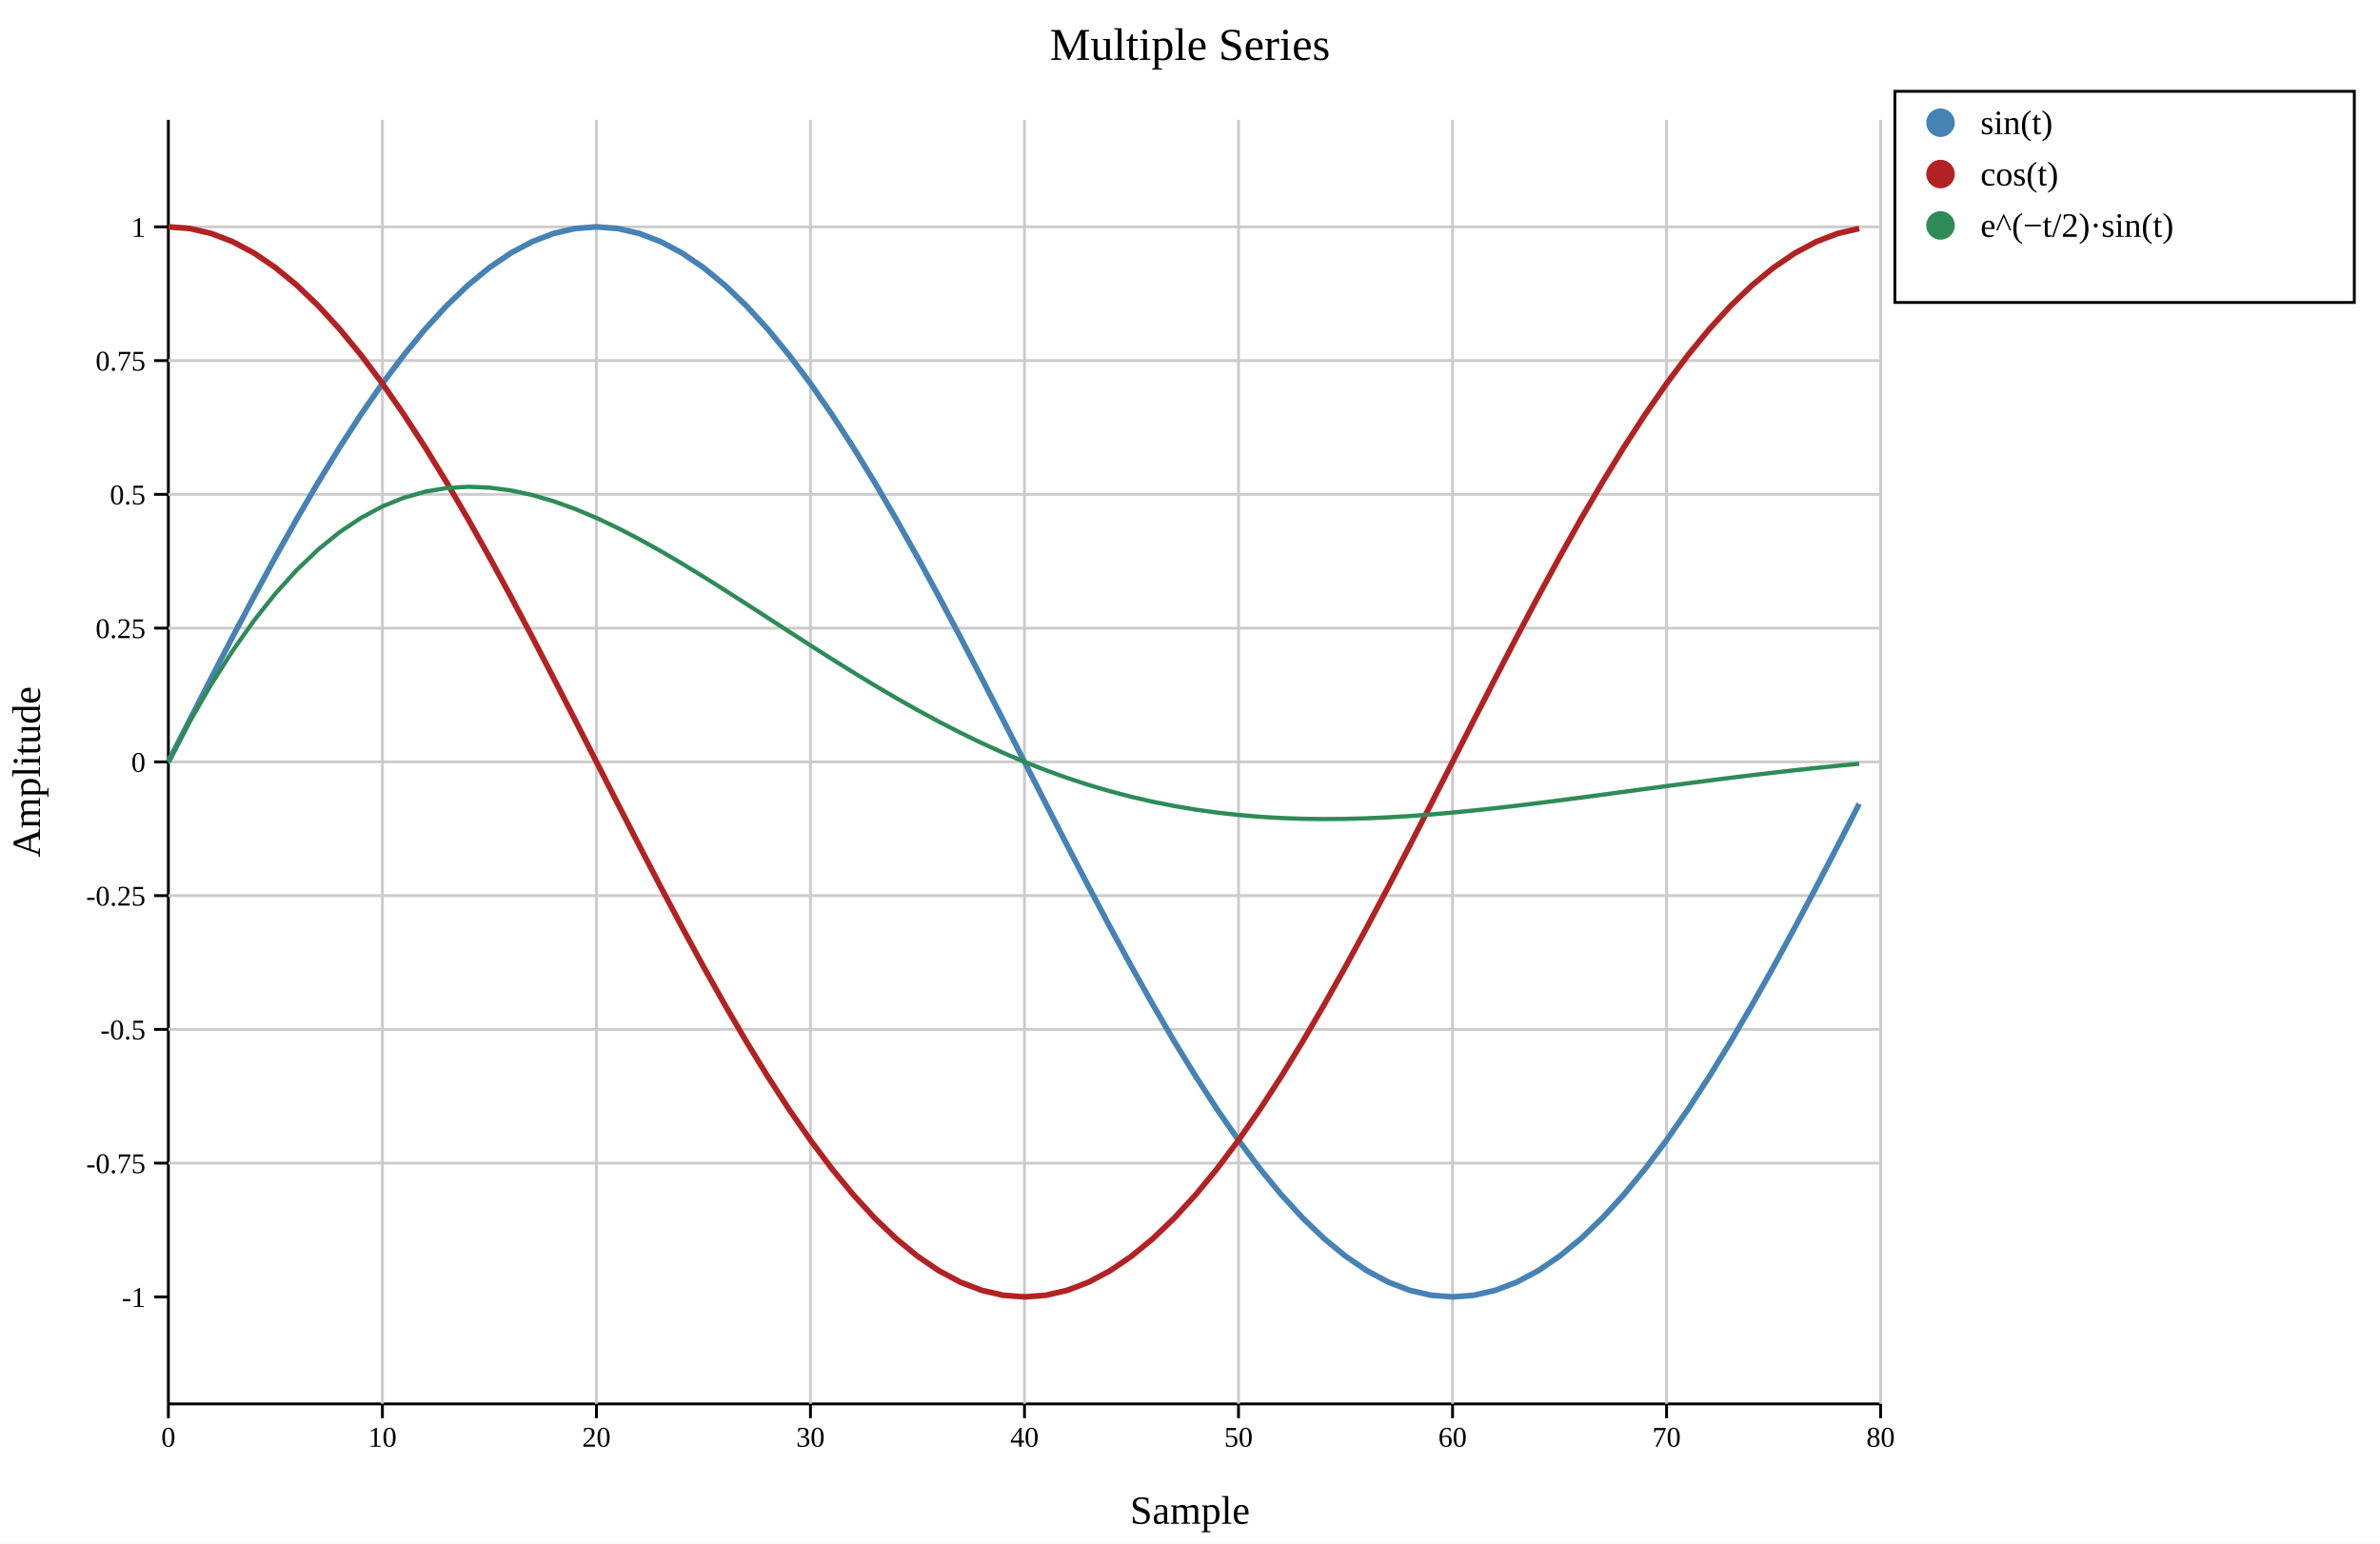
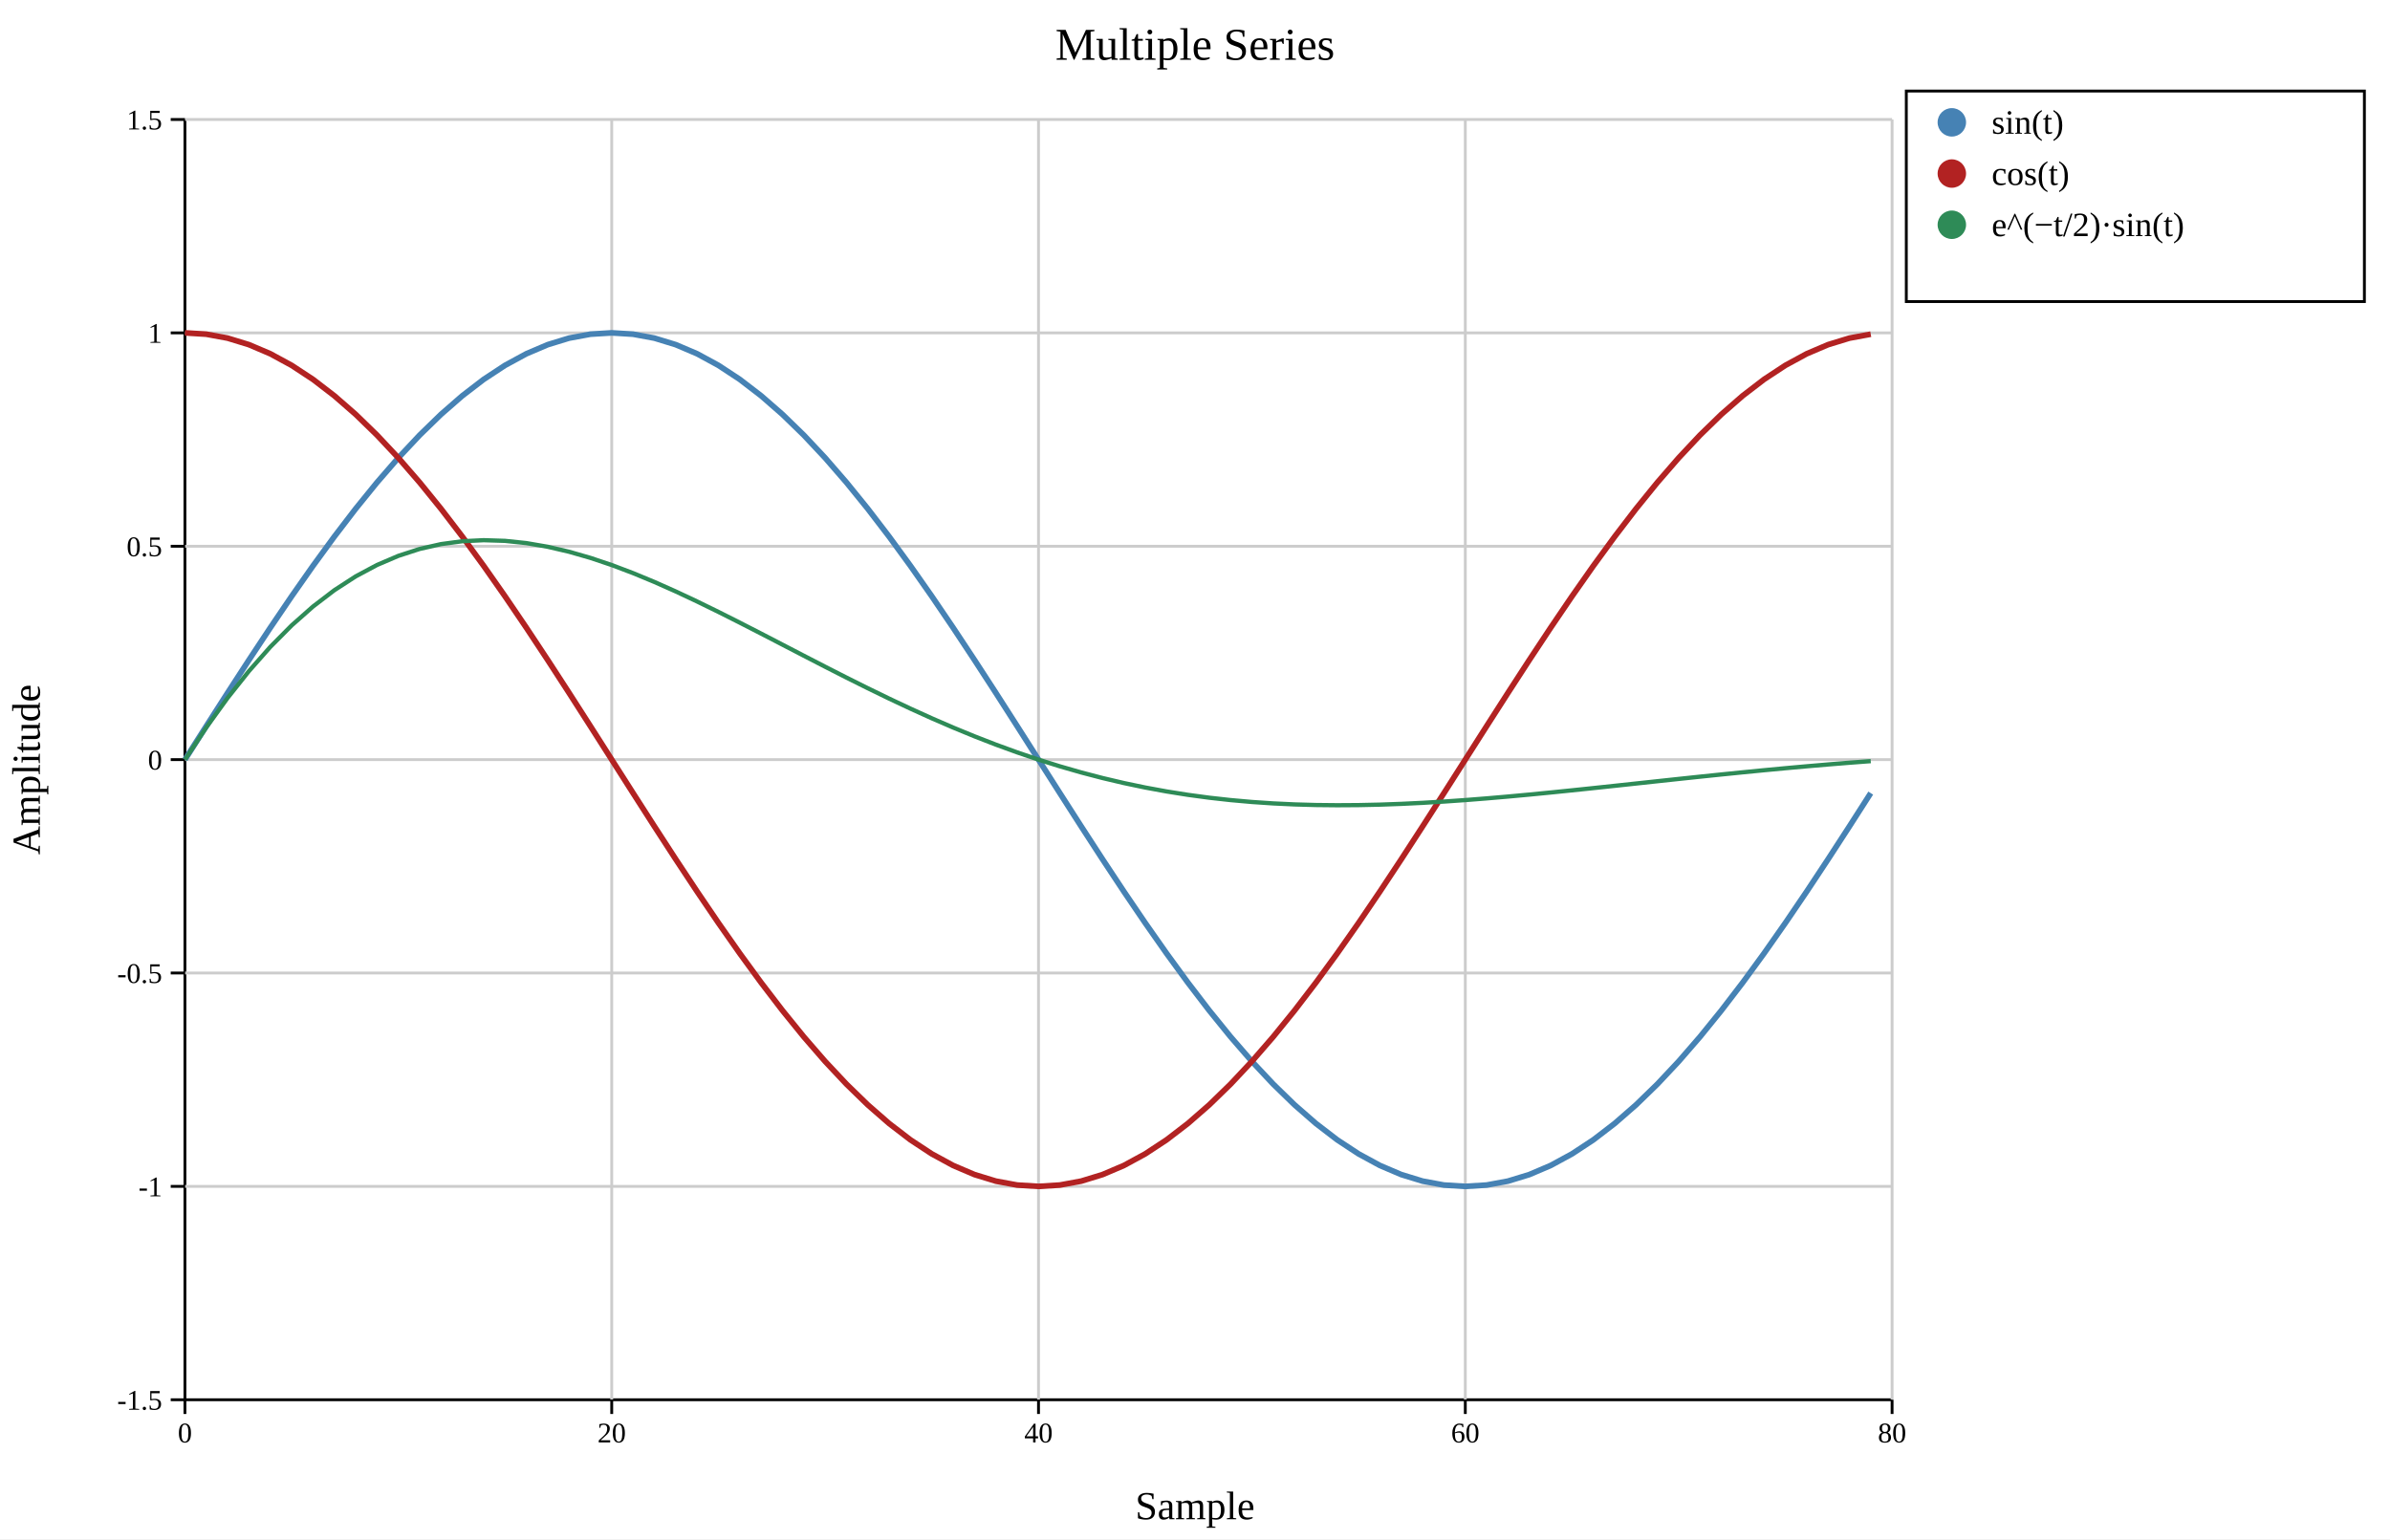
- <svg xmlns="http://www.w3.org/2000/svg" width="834" height="541" fill="black">
+ <svg xmlns="http://www.w3.org/2000/svg" width="840" height="541" fill="black">
  <rect width="100%" height="100%" fill="white" />
-   <line x1="59" y1="492" x2="659" y2="492" stroke="black" stroke-width="1" />
-   <line x1="59" y1="42" x2="59" y2="492" stroke="black" stroke-width="1" />
-   <line x1="134" y1="42" x2="134" y2="492" stroke="#ccc" stroke-width="1" />
-   <line x1="209" y1="42" x2="209" y2="492" stroke="#ccc" stroke-width="1" />
-   <line x1="284" y1="42" x2="284" y2="492" stroke="#ccc" stroke-width="1" />
-   <line x1="359" y1="42" x2="359" y2="492" stroke="#ccc" stroke-width="1" />
-   <line x1="434" y1="42" x2="434" y2="492" stroke="#ccc" stroke-width="1" />
-   <line x1="509" y1="42" x2="509" y2="492" stroke="#ccc" stroke-width="1" />
-   <line x1="584" y1="42" x2="584" y2="492" stroke="#ccc" stroke-width="1" />
-   <line x1="659" y1="42" x2="659" y2="492" stroke="#ccc" stroke-width="1" />
-   <line x1="59" y1="407.625" x2="659" y2="407.625" stroke="#ccc" stroke-width="1" />
-   <line x1="59" y1="360.75" x2="659" y2="360.75" stroke="#ccc" stroke-width="1" />
-   <line x1="59" y1="313.875" x2="659" y2="313.875" stroke="#ccc" stroke-width="1" />
-   <line x1="59" y1="267" x2="659" y2="267" stroke="#ccc" stroke-width="1" />
-   <line x1="59" y1="220.125" x2="659" y2="220.125" stroke="#ccc" stroke-width="1" />
-   <line x1="59" y1="173.25" x2="659" y2="173.25" stroke="#ccc" stroke-width="1" />
-   <line x1="59" y1="126.375" x2="659" y2="126.375" stroke="#ccc" stroke-width="1" />
-   <line x1="59" y1="79.5" x2="659" y2="79.5" stroke="#ccc" stroke-width="1" />
-   <line x1="59" y1="492" x2="59" y2="497" stroke="black" stroke-width="1" />
-   <text x="59" y="507" font-size="10" text-anchor="middle">0</text>
-   <line x1="134" y1="492" x2="134" y2="497" stroke="black" stroke-width="1" />
-   <text x="134" y="507" font-size="10" text-anchor="middle">10</text>
-   <line x1="209" y1="492" x2="209" y2="497" stroke="black" stroke-width="1" />
-   <text x="209" y="507" font-size="10" text-anchor="middle">20</text>
-   <line x1="284" y1="492" x2="284" y2="497" stroke="black" stroke-width="1" />
-   <text x="284" y="507" font-size="10" text-anchor="middle">30</text>
-   <line x1="359" y1="492" x2="359" y2="497" stroke="black" stroke-width="1" />
-   <text x="359" y="507" font-size="10" text-anchor="middle">40</text>
-   <line x1="434" y1="492" x2="434" y2="497" stroke="black" stroke-width="1" />
-   <text x="434" y="507" font-size="10" text-anchor="middle">50</text>
-   <line x1="509" y1="492" x2="509" y2="497" stroke="black" stroke-width="1" />
-   <text x="509" y="507" font-size="10" text-anchor="middle">60</text>
-   <line x1="584" y1="492" x2="584" y2="497" stroke="black" stroke-width="1" />
-   <text x="584" y="507" font-size="10" text-anchor="middle">70</text>
-   <line x1="659" y1="492" x2="659" y2="497" stroke="black" stroke-width="1" />
-   <text x="659" y="507" font-size="10" text-anchor="middle">80</text>
-   <line x1="54" y1="454.5" x2="59" y2="454.5" stroke="black" stroke-width="1" />
-   <text x="51" y="458" font-size="10" text-anchor="end">-1</text>
-   <line x1="54" y1="407.625" x2="59" y2="407.625" stroke="black" stroke-width="1" />
-   <text x="51" y="411.125" font-size="10" text-anchor="end">-0.75</text>
-   <line x1="54" y1="360.75" x2="59" y2="360.75" stroke="black" stroke-width="1" />
-   <text x="51" y="364.25" font-size="10" text-anchor="end">-0.5</text>
-   <line x1="54" y1="313.875" x2="59" y2="313.875" stroke="black" stroke-width="1" />
-   <text x="51" y="317.375" font-size="10" text-anchor="end">-0.25</text>
-   <line x1="54" y1="267" x2="59" y2="267" stroke="black" stroke-width="1" />
-   <text x="51" y="270.5" font-size="10" text-anchor="end">0</text>
-   <line x1="54" y1="220.125" x2="59" y2="220.125" stroke="black" stroke-width="1" />
-   <text x="51" y="223.625" font-size="10" text-anchor="end">0.25</text>
-   <line x1="54" y1="173.25" x2="59" y2="173.25" stroke="black" stroke-width="1" />
-   <text x="51" y="176.75" font-size="10" text-anchor="end">0.5</text>
-   <line x1="54" y1="126.375" x2="59" y2="126.375" stroke="black" stroke-width="1" />
-   <text x="51" y="129.875" font-size="10" text-anchor="end">0.75</text>
-   <line x1="54" y1="79.5" x2="59" y2="79.5" stroke="black" stroke-width="1" />
-   <text x="51" y="83" font-size="10" text-anchor="end">1</text>
-   <text x="417" y="534" font-size="14" text-anchor="middle">Sample</text>
+   <line x1="65" y1="492" x2="665" y2="492" stroke="black" stroke-width="1" />
+   <line x1="65" y1="42" x2="65" y2="492" stroke="black" stroke-width="1" />
+   <line x1="215" y1="42" x2="215" y2="492" stroke="#ccc" stroke-width="1" />
+   <line x1="365" y1="42" x2="365" y2="492" stroke="#ccc" stroke-width="1" />
+   <line x1="515" y1="42" x2="515" y2="492" stroke="#ccc" stroke-width="1" />
+   <line x1="665" y1="42" x2="665" y2="492" stroke="#ccc" stroke-width="1" />
+   <line x1="65" y1="417" x2="665" y2="417" stroke="#ccc" stroke-width="1" />
+   <line x1="65" y1="342" x2="665" y2="342" stroke="#ccc" stroke-width="1" />
+   <line x1="65" y1="267" x2="665" y2="267" stroke="#ccc" stroke-width="1" />
+   <line x1="65" y1="192" x2="665" y2="192" stroke="#ccc" stroke-width="1" />
+   <line x1="65" y1="117" x2="665" y2="117" stroke="#ccc" stroke-width="1" />
+   <line x1="65" y1="42" x2="665" y2="42" stroke="#ccc" stroke-width="1" />
+   <line x1="65" y1="492" x2="65" y2="497" stroke="black" stroke-width="1" />
+   <text x="65" y="507" font-size="10" text-anchor="middle">0</text>
+   <line x1="215" y1="492" x2="215" y2="497" stroke="black" stroke-width="1" />
+   <text x="215" y="507" font-size="10" text-anchor="middle">20</text>
+   <line x1="365" y1="492" x2="365" y2="497" stroke="black" stroke-width="1" />
+   <text x="365" y="507" font-size="10" text-anchor="middle">40</text>
+   <line x1="515" y1="492" x2="515" y2="497" stroke="black" stroke-width="1" />
+   <text x="515" y="507" font-size="10" text-anchor="middle">60</text>
+   <line x1="665" y1="492" x2="665" y2="497" stroke="black" stroke-width="1" />
+   <text x="665" y="507" font-size="10" text-anchor="middle">80</text>
+   <line x1="60" y1="492" x2="65" y2="492" stroke="black" stroke-width="1" />
+   <text x="57" y="495.5" font-size="10" text-anchor="end">-1.5</text>
+   <line x1="60" y1="417" x2="65" y2="417" stroke="black" stroke-width="1" />
+   <text x="57" y="420.5" font-size="10" text-anchor="end">-1</text>
+   <line x1="60" y1="342" x2="65" y2="342" stroke="black" stroke-width="1" />
+   <text x="57" y="345.5" font-size="10" text-anchor="end">-0.5</text>
+   <line x1="60" y1="267" x2="65" y2="267" stroke="black" stroke-width="1" />
+   <text x="57" y="270.5" font-size="10" text-anchor="end">0</text>
+   <line x1="60" y1="192" x2="65" y2="192" stroke="black" stroke-width="1" />
+   <text x="57" y="195.5" font-size="10" text-anchor="end">0.5</text>
+   <line x1="60" y1="117" x2="65" y2="117" stroke="black" stroke-width="1" />
+   <text x="57" y="120.5" font-size="10" text-anchor="end">1</text>
+   <line x1="60" y1="42" x2="65" y2="42" stroke="black" stroke-width="1" />
+   <text x="57" y="45.5" font-size="10" text-anchor="end">1.5</text>
+   <text x="420" y="534" font-size="14" text-anchor="middle">Sample</text>
  <text x="14" y="270.5" font-size="14" text-anchor="middle" transform="rotate(-90,14,270.5)">Amplitude</text>
-   <text x="417" y="21" font-size="16" text-anchor="middle">Multiple Series</text>
-   <path d="M 59 267 L 66.5 252.289 L 74 237.669 L 81.5 223.229 L 89 209.059 L 96.5 195.247 L 104 181.877 L 111.5 169.032 L 119 156.79 L 126.5 145.228 L 134 134.417 L 141.5 124.424 L 149 115.309 L 156.5 107.13 L 164 99.936 L 171.5 93.773 L 179 88.677 L 186.5 84.681 L 194 81.808 L 201.5 80.078 L 209 79.5 L 216.5 80.078 L 224 81.808 L 231.5 84.681 L 239 88.677 L 246.5 93.773 L 254 99.936 L 261.5 107.13 L 269 115.309 L 276.5 124.424 L 284 134.417 L 291.5 145.228 L 299 156.79 L 306.5 169.032 L 314 181.877 L 321.5 195.247 L 329 209.059 L 336.5 223.229 L 344 237.669 L 351.5 252.289 L 359 267 L 366.5 281.711 L 374 296.331 L 381.5 310.771 L 389 324.941 L 396.5 338.753 L 404 352.123 L 411.5 364.968 L 419 377.21 L 426.5 388.772 L 434 399.583 L 441.5 409.576 L 449 418.691 L 456.5 426.87 L 464 434.064 L 471.5 440.227 L 479 445.323 L 486.5 449.319 L 494 452.192 L 501.5 453.922 L 509 454.5 L 516.5 453.922 L 524 452.192 L 531.5 449.319 L 539 445.323 L 546.5 440.227 L 554 434.064 L 561.5 426.87 L 569 418.691 L 576.5 409.576 L 584 399.583 L 591.5 388.772 L 599 377.21 L 606.5 364.968 L 614 352.123 L 621.5 338.753 L 629 324.941 L 636.5 310.771 L 644 296.331 L 651.5 281.711 " stroke="steelblue" stroke-width="2" fill="none" />
-   <path d="M 59 79.5 L 66.5 80.078 L 74 81.808 L 81.5 84.681 L 89 88.677 L 96.5 93.773 L 104 99.936 L 111.5 107.13 L 119 115.309 L 126.5 124.424 L 134 134.417 L 141.5 145.228 L 149 156.79 L 156.5 169.032 L 164 181.877 L 171.5 195.247 L 179 209.059 L 186.5 223.229 L 194 237.669 L 201.5 252.289 L 209 267 L 216.5 281.711 L 224 296.331 L 231.5 310.771 L 239 324.941 L 246.5 338.753 L 254 352.123 L 261.5 364.968 L 269 377.21 L 276.5 388.772 L 284 399.583 L 291.5 409.576 L 299 418.691 L 306.5 426.87 L 314 434.064 L 321.5 440.227 L 329 445.323 L 336.5 449.319 L 344 452.192 L 351.5 453.922 L 359 454.5 L 366.5 453.922 L 374 452.192 L 381.5 449.319 L 389 445.323 L 396.5 440.227 L 404 434.064 L 411.5 426.87 L 419 418.691 L 426.5 409.576 L 434 399.583 L 441.5 388.772 L 449 377.21 L 456.5 364.968 L 464 352.123 L 471.5 338.753 L 479 324.941 L 486.5 310.771 L 494 296.331 L 501.5 281.711 L 509 267 L 516.5 252.289 L 524 237.669 L 531.5 223.229 L 539 209.059 L 546.5 195.247 L 554 181.877 L 561.5 169.032 L 569 156.79 L 576.5 145.228 L 584 134.417 L 591.5 124.424 L 599 115.309 L 606.5 107.13 L 614 99.936 L 621.5 93.773 L 629 88.677 L 636.5 84.681 L 644 81.808 L 651.5 80.078 " stroke="firebrick" stroke-width="2" fill="none" />
-   <path d="M 59 267 L 66.5 252.855 L 74 239.884 L 81.5 228.093 L 89 217.482 L 96.5 208.039 L 104 199.746 L 111.5 192.578 L 119 186.503 L 126.5 181.483 L 134 177.476 L 141.5 174.435 L 149 172.31 L 156.5 171.048 L 164 170.591 L 171.5 170.884 L 179 171.867 L 186.5 173.48 L 194 175.665 L 201.5 178.362 L 209 181.512 L 216.5 185.057 L 224 188.942 L 231.5 193.112 L 239 197.514 L 246.5 202.099 L 254 206.819 L 261.5 211.628 L 269 216.484 L 276.5 221.348 L 284 226.183 L 291.5 230.955 L 299 235.633 L 306.5 240.191 L 314 244.603 L 321.5 248.848 L 329 252.907 L 336.5 256.763 L 344 260.404 L 351.5 263.819 L 359 267 L 366.5 269.94 L 374 272.637 L 381.5 275.088 L 389 277.294 L 396.5 279.257 L 404 280.981 L 411.5 282.471 L 419 283.734 L 426.5 284.777 L 434 285.61 L 441.5 286.242 L 449 286.684 L 456.5 286.947 L 464 287.041 L 471.5 286.981 L 479 286.776 L 486.5 286.441 L 494 285.987 L 501.5 285.426 L 509 284.771 L 516.5 284.034 L 524 283.227 L 531.5 282.36 L 539 281.445 L 546.5 280.492 L 554 279.51 L 561.5 278.511 L 569 277.501 L 576.5 276.49 L 584 275.485 L 591.5 274.493 L 599 273.521 L 606.5 272.573 L 614 271.656 L 621.5 270.773 L 629 269.93 L 636.5 269.128 L 644 268.371 L 651.5 267.661 " stroke="seagreen" stroke-width="1.5" fill="none" />
-   <rect x="664" y="32" width="161" height="74" fill="white" />
-   <rect x="664" y="32" width="161" height="74" fill="none" stroke="black" stroke-width="1" />
-   <text x="694" y="47" font-size="12" text-anchor="start">sin(t)</text>
-   <circle cx="680" cy="43" r="5" fill="steelblue" />
-   <text x="694" y="65" font-size="12" text-anchor="start">cos(t)</text>
-   <circle cx="680" cy="61" r="5" fill="firebrick" />
-   <text x="694" y="83" font-size="12" text-anchor="start">e^(−t/2)·sin(t)</text>
-   <circle cx="680" cy="79" r="5" fill="seagreen" />
+   <text x="420" y="21" font-size="16" text-anchor="middle">Multiple Series</text>
+   <path d="M 65 267 L 72.5 255.231 L 80 243.535 L 87.5 231.983 L 95 220.647 L 102.5 209.597 L 110 198.901 L 117.5 188.625 L 125 178.832 L 132.5 169.583 L 140 160.934 L 147.5 152.939 L 155 145.647 L 162.5 139.104 L 170 133.349 L 177.5 128.418 L 185 124.342 L 192.5 121.145 L 200 118.847 L 207.5 117.462 L 215 117 L 222.5 117.462 L 230 118.847 L 237.5 121.145 L 245 124.342 L 252.5 128.418 L 260 133.349 L 267.5 139.104 L 275 145.647 L 282.5 152.939 L 290 160.934 L 297.5 169.583 L 305 178.832 L 312.5 188.625 L 320 198.901 L 327.5 209.597 L 335 220.647 L 342.5 231.983 L 350 243.535 L 357.5 255.231 L 365 267 L 372.5 278.769 L 380 290.465 L 387.5 302.017 L 395 313.353 L 402.5 324.403 L 410 335.099 L 417.5 345.375 L 425 355.168 L 432.5 364.417 L 440 373.066 L 447.5 381.061 L 455 388.353 L 462.5 394.896 L 470 400.651 L 477.5 405.582 L 485 409.658 L 492.5 412.855 L 500 415.153 L 507.5 416.538 L 515 417 L 522.5 416.538 L 530 415.153 L 537.5 412.855 L 545 409.658 L 552.5 405.582 L 560 400.651 L 567.5 394.896 L 575 388.353 L 582.5 381.061 L 590 373.066 L 597.5 364.417 L 605 355.168 L 612.5 345.375 L 620 335.099 L 627.5 324.403 L 635 313.353 L 642.5 302.017 L 650 290.465 L 657.5 278.769 " stroke="steelblue" stroke-width="2" fill="none" />
+   <path d="M 65 117 L 72.5 117.462 L 80 118.847 L 87.5 121.145 L 95 124.342 L 102.5 128.418 L 110 133.349 L 117.5 139.104 L 125 145.647 L 132.5 152.939 L 140 160.934 L 147.5 169.583 L 155 178.832 L 162.5 188.625 L 170 198.901 L 177.5 209.597 L 185 220.647 L 192.5 231.983 L 200 243.535 L 207.5 255.231 L 215 267 L 222.5 278.769 L 230 290.465 L 237.5 302.017 L 245 313.353 L 252.5 324.403 L 260 335.099 L 267.5 345.375 L 275 355.168 L 282.5 364.417 L 290 373.066 L 297.5 381.061 L 305 388.353 L 312.5 394.896 L 320 400.651 L 327.5 405.582 L 335 409.658 L 342.5 412.855 L 350 415.153 L 357.5 416.538 L 365 417 L 372.5 416.538 L 380 415.153 L 387.5 412.855 L 395 409.658 L 402.5 405.582 L 410 400.651 L 417.5 394.896 L 425 388.353 L 432.5 381.061 L 440 373.066 L 447.5 364.417 L 455 355.168 L 462.5 345.375 L 470 335.099 L 477.5 324.403 L 485 313.353 L 492.5 302.017 L 500 290.465 L 507.5 278.769 L 515 267 L 522.5 255.231 L 530 243.535 L 537.5 231.983 L 545 220.647 L 552.5 209.597 L 560 198.901 L 567.5 188.625 L 575 178.832 L 582.5 169.583 L 590 160.934 L 597.5 152.939 L 605 145.647 L 612.5 139.104 L 620 133.349 L 627.5 128.418 L 635 124.342 L 642.5 121.145 L 650 118.847 L 657.5 117.462 " stroke="firebrick" stroke-width="2" fill="none" />
+   <path d="M 65 267 L 72.5 255.684 L 80 245.307 L 87.5 235.875 L 95 227.385 L 102.5 219.831 L 110 213.197 L 117.5 207.462 L 125 202.602 L 132.5 198.586 L 140 195.381 L 147.5 192.948 L 155 191.248 L 162.5 190.238 L 170 189.873 L 177.5 190.107 L 185 190.893 L 192.5 192.184 L 200 193.932 L 207.5 196.089 L 215 198.609 L 222.5 201.446 L 230 204.554 L 237.5 207.89 L 245 211.412 L 252.5 215.079 L 260 218.855 L 267.5 222.702 L 275 226.587 L 282.5 230.478 L 290 234.346 L 297.5 238.164 L 305 241.907 L 312.5 245.553 L 320 249.082 L 327.5 252.478 L 335 255.725 L 342.5 258.811 L 350 261.724 L 357.5 264.456 L 365 267 L 372.5 269.352 L 380 271.509 L 387.5 273.47 L 395 275.235 L 402.5 276.805 L 410 278.185 L 417.5 279.377 L 425 280.387 L 432.5 281.222 L 440 281.888 L 447.5 282.394 L 455 282.747 L 462.5 282.957 L 470 283.033 L 477.5 282.984 L 485 282.821 L 492.5 282.553 L 500 282.189 L 507.5 281.741 L 515 281.217 L 522.5 280.627 L 530 279.981 L 537.5 279.288 L 545 278.556 L 552.5 277.793 L 560 277.008 L 567.5 276.209 L 575 275.401 L 582.5 274.592 L 590 273.788 L 597.5 272.994 L 605 272.216 L 612.5 271.458 L 620 270.725 L 627.5 270.019 L 635 269.344 L 642.5 268.702 L 650 268.097 L 657.5 267.529 " stroke="seagreen" stroke-width="1.5" fill="none" />
+   <rect x="670" y="32" width="161" height="74" fill="white" />
+   <rect x="670" y="32" width="161" height="74" fill="none" stroke="black" stroke-width="1" />
+   <text x="700" y="47" font-size="12" text-anchor="start">sin(t)</text>
+   <circle cx="686" cy="43" r="5" fill="steelblue" />
+   <text x="700" y="65" font-size="12" text-anchor="start">cos(t)</text>
+   <circle cx="686" cy="61" r="5" fill="firebrick" />
+   <text x="700" y="83" font-size="12" text-anchor="start">e^(−t/2)·sin(t)</text>
+   <circle cx="686" cy="79" r="5" fill="seagreen" />
</svg>
